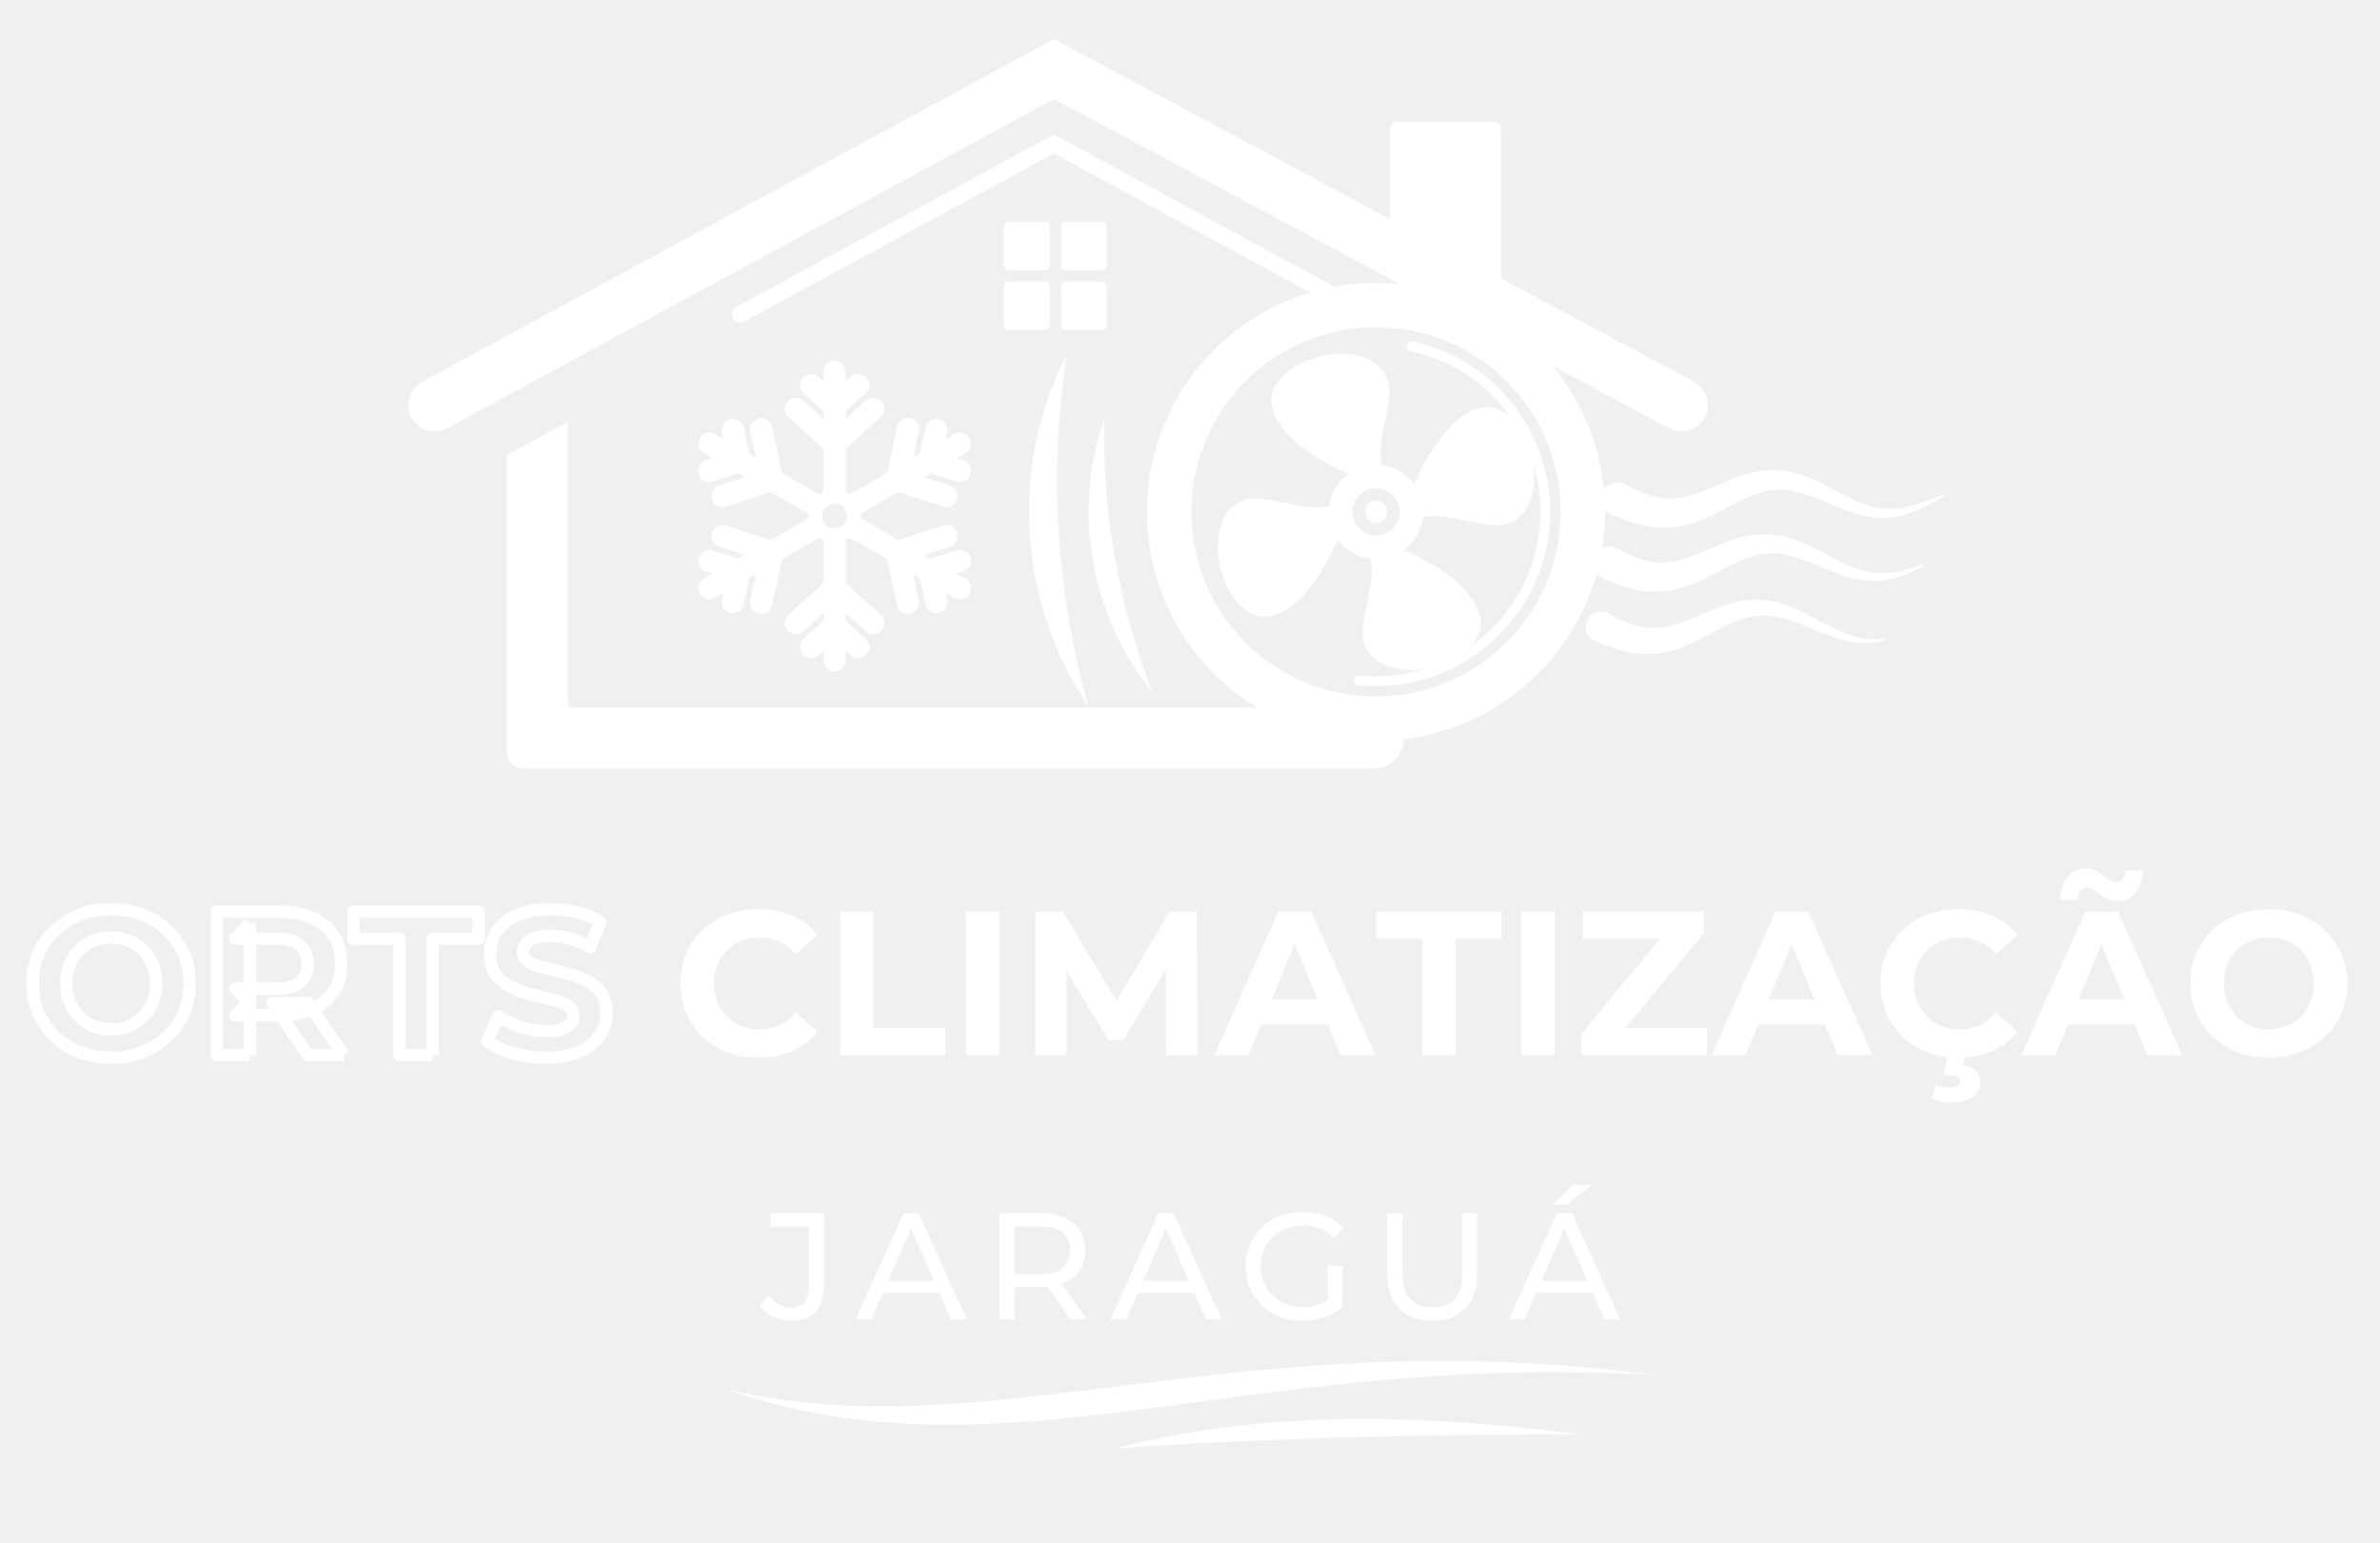
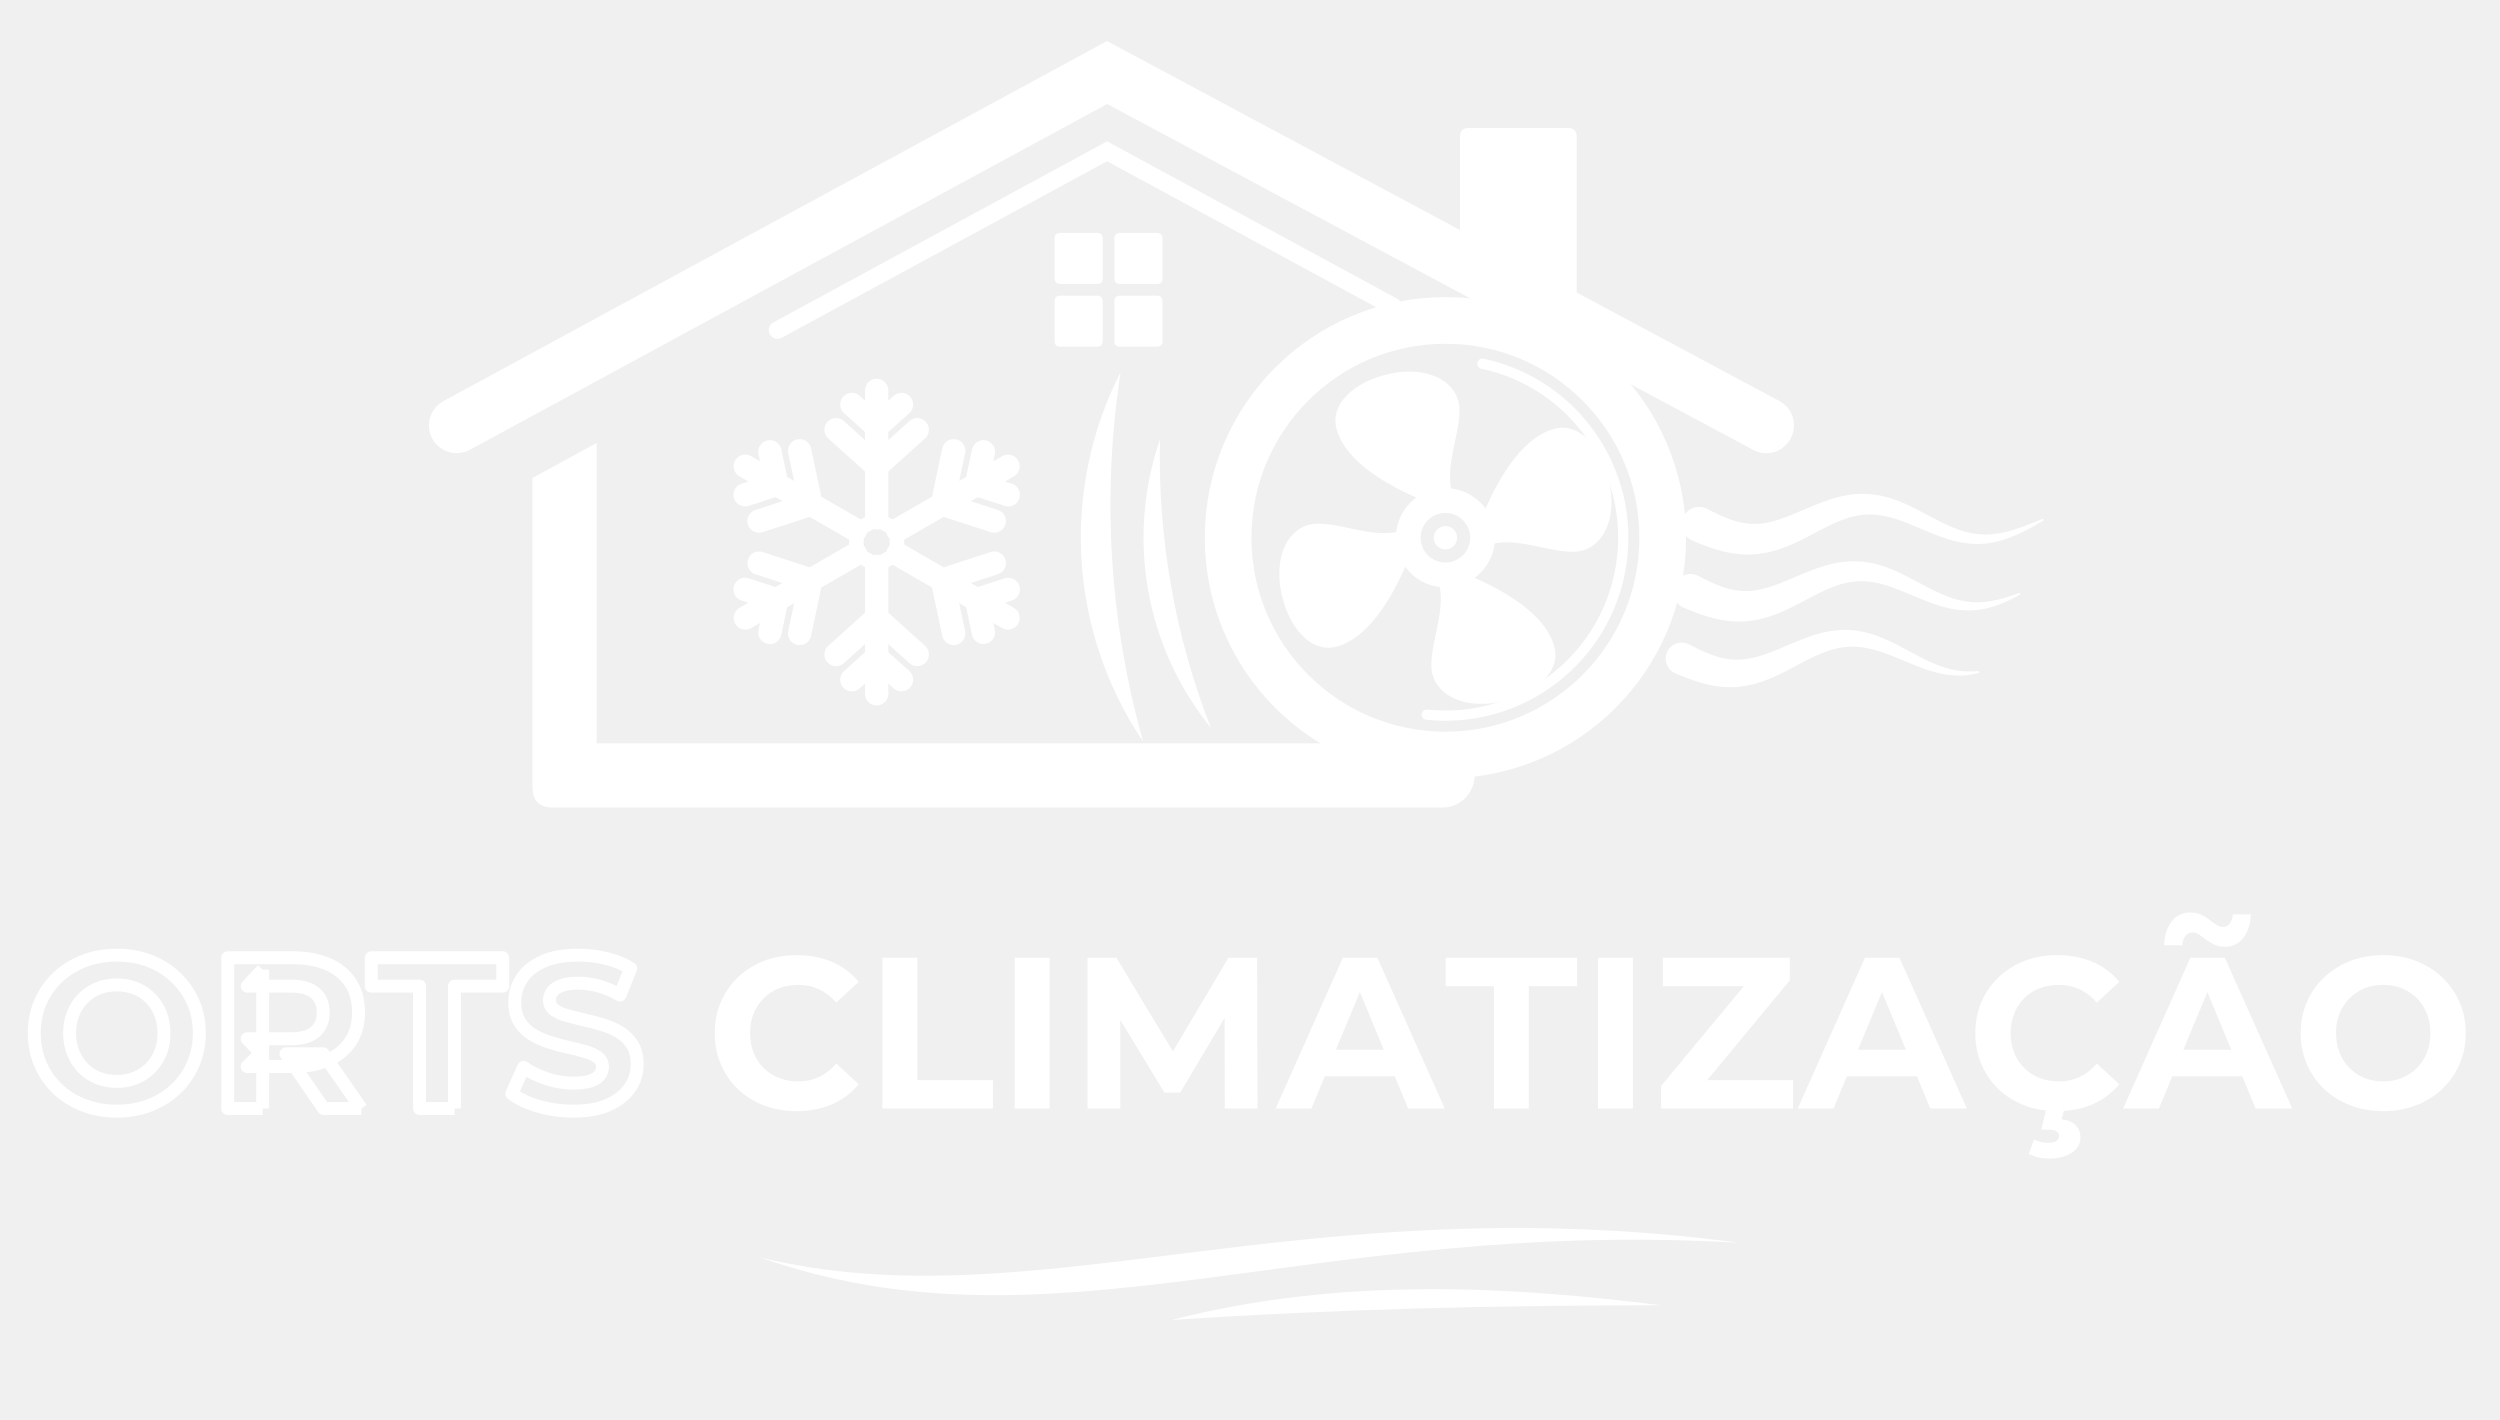
- <svg xmlns="http://www.w3.org/2000/svg" viewBox="0 0 1160.2 752.06" width="1160.2" height="752.06" role="img" aria-label="ORTS Climatização Jaraguá">
+ <svg xmlns="http://www.w3.org/2000/svg" viewBox="0 0 1160.2 658.65" width="1160.2" height="658.65" role="img" aria-label="ORTS Climatização">
  <g transform="translate(197.04 12) scale(0.67678) translate(-62 -42)">
    <g fill="none" stroke="#FFFFFF" stroke-linecap="round" stroke-linejoin="miter" stroke-miterlimit="4">
      <path d="M84,316 L530,74 L982,316" stroke-width="38" />
      <path d="M304,250.63 L530,128 L726,234.35" stroke="#FFFFFF" stroke-width="12" />
      <circle cx="762" cy="393" r="149" stroke-width="32" />
      <path d="M787.37,273.67 A122,122 0 0 1 749.25,514.33" stroke="#FFFFFF" stroke-width="7" />
      <path d="M372,379.36 L372,292 M372,344 L344.18,318.95 M372,344 L399.82,318.95 M372,316.96 L355,301.65 M372,316.96 L389,301.65 M386.41,387.68 L462.07,344 M417.03,370 L424.82,333.38 M417.03,370 L452.64,381.57 M440.45,356.48 L445.21,334.1 M440.45,356.48 L462.21,363.55 M386.41,404.32 L462.07,448 M417.03,422 L452.64,410.43 M417.03,422 L424.82,458.62 M440.45,435.52 L462.21,428.45 M440.45,435.52 L445.21,457.9 M372,412.64 L372,500 M372,448 L399.82,473.05 M372,448 L344.18,473.05 M372,475.04 L389,490.35 M372,475.04 L355,490.35 M357.59,404.32 L281.93,448 M326.97,422 L319.18,458.62 M326.97,422 L291.36,410.43 M303.55,435.52 L298.79,457.9 M303.55,435.52 L281.79,428.45 M357.59,387.68 L281.93,344 M326.97,370 L291.36,381.57 M326.97,370 L319.18,333.38 M303.55,356.48 L281.79,363.55 M303.55,356.48 L298.79,334.1" stroke="#FFFFFF" stroke-width="16" />
      <path d="M372,380 L385.86,388 L385.86,404 L372,412 L358.14,404 L358.14,388 Z" stroke="#FFFFFF" stroke-width="10" stroke-linejoin="round" />
    </g>
    <g fill="#FFFFFF">
      <path d="M772,118 Q772,112 778,112 L846,112 Q852,112 852,118 L852,248.72 L772,205.31 Z" />
      <path d="M136,352 L180,328 L180,534 L760,534 A22,22 0 0 1 760,578 L150,578 Q136,578 136,564 Z" />
      <path d="M498,184 H523 Q527,184 527,188 V215 Q527,219 523,219 H498 Q494,219 494,215 V188 Q494,184 498,184 Z M539,184 H564 Q568,184 568,188 V215 Q568,219 564,219 H539 Q535,219 535,215 V188 Q535,184 539,184 Z M498,227 H523 Q527,227 527,231 V258 Q527,262 523,262 H498 Q494,262 494,258 V231 Q494,227 498,227 Z M539,227 H564 Q568,227 568,231 V258 Q568,262 564,262 H539 Q535,262 535,258 V231 Q535,227 539,227 Z" />
    </g>
    <g fill="#FFFFFF">
      <path d="M-6,-30 C-30,-48 -60,-76 -60,-104 C-60,-126 -32,-138 -2,-134 C26,-130 42,-112 36,-92 C30,-72 14,-54 14,-32 Z" transform="translate(762 393) rotate(-15) scale(0.88)" />
      <path d="M-6,-30 C-30,-48 -60,-76 -60,-104 C-60,-126 -32,-138 -2,-134 C26,-130 42,-112 36,-92 C30,-72 14,-54 14,-32 Z" transform="translate(762 393) rotate(75) scale(0.88)" />
      <path d="M-6,-30 C-30,-48 -60,-76 -60,-104 C-60,-126 -32,-138 -2,-134 C26,-130 42,-112 36,-92 C30,-72 14,-54 14,-32 Z" transform="translate(762 393) rotate(165) scale(0.88)" />
      <path d="M-6,-30 C-30,-48 -60,-76 -60,-104 C-60,-126 -32,-138 -2,-134 C26,-130 42,-112 36,-92 C30,-72 14,-54 14,-32 Z" transform="translate(762 393) rotate(255) scale(0.88)" />
      <path d="M728,393 a34,34 0 1 0 68,0 a34,34 0 1 0 -68,0 Z M745,393 a17,17 0 1 1 34,0 a17,17 0 1 1 -34,0 Z M754,393 a8,8 0 1 0 16,0 a8,8 0 1 0 -16,0 Z" fill-rule="evenodd" />
    </g>
    <path d="M554.74,532.8 A250,250 0 0 1 539.25,279.5 A599.01,599.01 0 0 0 554.74,532.8 Z M601.13,523.27 A207,207 0 0 1 566.28,325.61 A510.88,510.88 0 0 0 601.13,523.27 Z" fill="#FFFFFF" />
    <path d="M941.12,373.02 L945.74,375.38 L950.21,377.51 L954.52,379.38 L958.7,380.92 L962.75,382.11 L966.72,382.95 L970.64,383.42 L974.59,383.53 L978.63,383.26 L982.79,382.62 L987.11,381.61 L991.59,380.25 L996.23,378.59 L1001.01,376.67 L1005.93,374.59 L1010.96,372.43 L1016.11,370.29 L1021.37,368.26 L1026.73,366.43 L1032.18,364.9 L1037.71,363.76 L1043.29,363.07 L1048.88,362.88 L1054.45,363.2 L1059.95,364.04 L1065.35,365.34 L1070.63,367.05 L1075.8,369.1 L1080.86,371.4 L1085.83,373.87 L1090.7,376.42 L1095.51,378.97 L1100.24,381.43 L1104.93,383.73 L1109.56,385.79 L1114.15,387.55 L1118.72,388.96 L1123.28,390 L1127.86,390.62 L1132.48,390.83 L1137.17,390.6 L1141.92,389.96 L1146.74,388.93 L1151.64,387.55 L1156.59,385.88 L1161.6,384 L1166.64,382.01 L1171.74,380.05 L1172.26,381.14 L1167.52,383.86 L1162.74,386.48 L1157.91,388.97 L1153.03,391.26 L1148.09,393.26 L1143.08,394.92 L1138,396.18 L1132.85,396.99 L1127.64,397.31 L1122.38,397.15 L1117.11,396.51 L1111.85,395.44 L1106.61,393.99 L1101.41,392.23 L1096.26,390.26 L1091.16,388.16 L1086.13,386.02 L1081.17,383.95 L1076.3,382.03 L1071.53,380.35 L1066.87,378.96 L1062.32,377.93 L1057.88,377.28 L1053.55,377.02 L1049.28,377.17 L1045.04,377.7 L1040.79,378.62 L1036.49,379.92 L1032.11,381.56 L1027.63,383.51 L1023.06,385.72 L1018.37,388.13 L1013.57,390.65 L1008.66,393.2 L1003.61,395.7 L998.41,398.05 L993.06,400.16 L987.54,401.94 L981.87,403.31 L976.07,404.2 L970.19,404.56 L964.28,404.36 L958.41,403.64 L952.63,402.45 L946.98,400.87 L941.46,398.99 L936.09,396.91 L930.88,394.73 A12,12 0 0 1 941.12,373.02 Z M935.12,419.02 L939.54,421.29 L943.83,423.36 L947.98,425.18 L951.99,426.71 L955.89,427.93 L959.71,428.82 L963.48,429.38 L967.25,429.6 L971.09,429.49 L975.03,429.03 L979.1,428.22 L983.33,427.09 L987.7,425.65 L992.21,423.95 L996.84,422.05 L1001.6,420.03 L1006.46,417.97 L1011.42,415.94 L1016.47,414.04 L1021.61,412.35 L1026.84,410.94 L1032.13,409.9 L1037.46,409.27 L1042.8,409.1 L1048.11,409.41 L1053.36,410.18 L1058.52,411.38 L1063.58,412.97 L1068.53,414.87 L1073.39,417.03 L1078.15,419.36 L1082.84,421.8 L1087.46,424.26 L1092.02,426.68 L1096.53,428.98 L1100.99,431.09 L1105.42,432.96 L1109.83,434.54 L1114.23,435.78 L1118.64,436.67 L1123.07,437.18 L1127.55,437.29 L1132.09,437.02 L1136.69,436.36 L1141.37,435.35 L1146.1,434.03 L1150.89,432.47 L1155.75,430.77 L1156.25,431.87 L1151.69,434.35 L1147.07,436.59 L1142.38,438.55 L1137.64,440.21 L1132.83,441.49 L1127.95,442.37 L1123.01,442.82 L1118.03,442.81 L1113.02,442.37 L1108,441.51 L1102.99,440.28 L1098.01,438.75 L1093.06,436.97 L1088.15,435.03 L1083.29,433 L1078.49,430.98 L1073.77,429.05 L1069.11,427.28 L1064.55,425.74 L1060.09,424.48 L1055.73,423.56 L1051.48,422.99 L1047.31,422.78 L1043.2,422.94 L1039.13,423.47 L1035.04,424.35 L1030.91,425.57 L1026.72,427.11 L1022.45,428.95 L1018.08,431.03 L1013.63,433.3 L1009.07,435.7 L1004.41,438.15 L999.63,440.58 L994.72,442.91 L989.67,445.05 L984.48,446.94 L979.14,448.49 L973.66,449.63 L968.08,450.31 L962.44,450.49 L956.79,450.18 L951.19,449.39 L945.67,448.18 L940.27,446.62 L935.01,444.81 L929.87,442.81 L924.88,440.73 A12,12 0 0 1 935.12,419.02 Z M928.69,465.93 L932.71,467.99 L936.62,469.9 L940.42,471.62 L944.14,473.11 L947.76,474.36 L951.3,475.34 L954.8,476.04 L958.28,476.47 L961.77,476.63 L965.32,476.49 L968.95,476.08 L972.68,475.37 L976.52,474.4 L980.47,473.17 L984.53,471.71 L988.68,470.08 L992.92,468.31 L997.24,466.47 L1001.64,464.61 L1006.11,462.81 L1010.64,461.11 L1015.24,459.58 L1019.89,458.28 L1024.58,457.25 L1029.31,456.56 L1034.05,456.21 L1038.77,456.25 L1043.46,456.67 L1048.1,457.45 L1052.67,458.57 L1057.17,460 L1061.59,461.7 L1065.94,463.6 L1070.22,465.67 L1074.45,467.84 L1078.64,470.07 L1082.78,472.29 L1086.89,474.46 L1090.97,476.53 L1095.03,478.43 L1099.08,480.14 L1103.12,481.62 L1107.16,482.83 L1111.23,483.75 L1115.32,484.37 L1119.45,484.67 L1123.64,484.66 L1127.89,484.39 L1128.11,485.57 L1123.86,486.62 L1119.55,487.26 L1115.18,487.53 L1110.77,487.44 L1106.34,486.99 L1101.88,486.21 L1097.42,485.13 L1092.97,483.79 L1088.53,482.24 L1084.11,480.54 L1079.72,478.75 L1075.36,476.93 L1071.05,475.14 L1066.78,473.44 L1062.56,471.88 L1058.41,470.52 L1054.33,469.39 L1050.33,468.54 L1046.4,467.97 L1042.54,467.71 L1038.73,467.75 L1034.95,468.1 L1031.19,468.74 L1027.42,469.67 L1023.61,470.88 L1019.76,472.35 L1015.86,474.05 L1011.89,475.94 L1007.86,477.99 L1003.76,480.15 L999.58,482.36 L995.32,484.56 L990.97,486.71 L986.53,488.75 L981.98,490.61 L977.32,492.24 L972.55,493.58 L967.68,494.6 L962.73,495.24 L957.72,495.48 L952.7,495.32 L947.7,494.77 L942.74,493.87 L937.86,492.65 L933.08,491.17 L928.38,489.5 L923.79,487.7 L919.31,485.83 A11,11 0 0 1 928.69,465.93 Z" fill="#FFFFFF" />
  </g>
  <mask id="orts-o4" maskUnits="userSpaceOnUse" x="-10000" y="-10000" width="20000" height="20000">
    <rect x="-10000" y="-10000" width="20000" height="20000" fill="#fff" />
    <path d="M42.3 1.2L42.3 1.2Q34 1.2 26.95 -1.5Q19.9 -4.2 14.75 -9.1Q9.6 -14 6.75 -20.6Q3.9 -27.2 3.9 -35L3.9 -35Q3.9 -42.8 6.75 -49.4Q9.6 -56 14.8 -60.9Q20 -65.8 27 -68.5Q34 -71.2 42.2 -71.2L42.2 -71.2Q50.5 -71.2 57.45 -68.5Q64.4 -65.8 69.55 -60.9Q74.7 -56 77.6 -49.45Q80.5 -42.9 80.5 -35L80.5 -35Q80.5 -27.2 77.6 -20.55Q74.7 -13.9 69.55 -9.05Q64.4 -4.2 57.45 -1.5Q50.5 1.2 42.3 1.2M42.2 -12.6L42.2 -12.6Q46.9 -12.6 50.85 -14.2Q54.8 -15.8 57.8 -18.8Q60.8 -21.8 62.45 -25.9Q64.1 -30 64.1 -35L64.1 -35Q64.1 -40 62.45 -44.1Q60.8 -48.2 57.85 -51.2Q54.9 -54.2 50.9 -55.8Q46.9 -57.4 42.2 -57.4L42.2 -57.4Q37.5 -57.4 33.55 -55.8Q29.6 -54.2 26.6 -51.2Q23.6 -48.2 21.95 -44.1Q20.3 -40 20.3 -35L20.3 -35Q20.3 -30.1 21.95 -25.95Q23.6 -21.8 26.55 -18.8Q29.5 -15.8 33.5 -14.2Q37.5 -12.6 42.2 -12.6 M109.9 0L93.7 0L93.7 -70L123.6 -70Q138.2 -70 146.3 -63.25Q154.4 -56.5 154.4 -44.6L154.4 -44.6Q154.4 -36.8 150.7 -31.15Q147 -25.5 140.2 -22.5Q133.4 -19.5 124 -19.5L124 -19.5L102.7 -19.5L109.9 -26.6L109.9 0M155.7 0L138.2 0L120.7 -25.4L138 -25.4L155.7 0M109.9 -64.5L109.9 -24.8L102.7 -32.4L123.1 -32.4Q130.6 -32.4 134.3 -35.65Q138 -38.9 138 -44.6L138 -44.6Q138 -50.4 134.3 -53.6Q130.6 -56.8 123.1 -56.8L123.1 -56.8L102.7 -56.8L109.9 -64.5 M198.9 0L182.7 0L182.7 -56.8L160.3 -56.8L160.3 -70L221.3 -70L221.3 -56.8L198.9 -56.8L198.9 0 M254 1.2L254 1.2Q245.6 1.2 237.9 -1.05Q230.2 -3.3 225.5 -6.9L225.5 -6.9L231 -19.1Q235.5 -15.9 241.65 -13.85Q247.8 -11.8 254.1 -11.8L254.1 -11.8Q258.9 -11.8 261.85 -12.75Q264.8 -13.7 266.2 -15.4Q267.6 -17.1 267.6 -19.3L267.6 -19.3Q267.6 -22.1 265.4 -23.75Q263.2 -25.4 259.6 -26.45Q256 -27.5 251.65 -28.45Q247.3 -29.4 242.95 -30.8Q238.6 -32.2 235 -34.4Q231.4 -36.6 229.15 -40.2Q226.9 -43.8 226.9 -49.4L226.9 -49.4Q226.9 -55.4 230.15 -60.35Q233.4 -65.3 239.95 -68.25Q246.5 -71.2 256.4 -71.2L256.4 -71.2Q263 -71.2 269.4 -69.65Q275.8 -68.1 280.7 -65L280.7 -65L275.7 -52.7Q270.8 -55.5 265.9 -56.85Q261 -58.2 256.3 -58.2L256.3 -58.2Q251.6 -58.2 248.6 -57.1Q245.6 -56 244.3 -54.25Q243 -52.5 243 -50.2L243 -50.2Q243 -47.5 245.2 -45.85Q247.4 -44.2 251 -43.2Q254.6 -42.2 258.95 -41.2Q263.3 -40.2 267.65 -38.9Q272 -37.6 275.6 -35.4Q279.2 -33.2 281.45 -29.6Q283.7 -26 283.7 -20.5L283.7 -20.5Q283.7 -14.6 280.4 -9.7Q277.1 -4.8 270.55 -1.8Q264 1.2 254 1.2 " transform="translate(12 514.46)" fill="#000" />
  </mask>
  <path d="M42.3 1.2L42.3 1.2Q34 1.2 26.95 -1.5Q19.9 -4.2 14.75 -9.1Q9.6 -14 6.75 -20.6Q3.9 -27.2 3.9 -35L3.9 -35Q3.9 -42.8 6.75 -49.4Q9.6 -56 14.8 -60.9Q20 -65.8 27 -68.5Q34 -71.2 42.2 -71.2L42.2 -71.2Q50.5 -71.2 57.45 -68.5Q64.4 -65.8 69.55 -60.9Q74.7 -56 77.6 -49.45Q80.5 -42.9 80.5 -35L80.5 -35Q80.5 -27.2 77.6 -20.55Q74.7 -13.9 69.55 -9.05Q64.4 -4.2 57.45 -1.5Q50.5 1.2 42.3 1.2M42.2 -12.6L42.2 -12.6Q46.9 -12.6 50.85 -14.2Q54.8 -15.8 57.8 -18.8Q60.8 -21.8 62.45 -25.9Q64.1 -30 64.1 -35L64.1 -35Q64.1 -40 62.45 -44.1Q60.8 -48.2 57.85 -51.2Q54.9 -54.2 50.9 -55.8Q46.9 -57.4 42.2 -57.4L42.2 -57.4Q37.5 -57.4 33.55 -55.8Q29.6 -54.2 26.6 -51.2Q23.6 -48.2 21.95 -44.1Q20.3 -40 20.3 -35L20.3 -35Q20.3 -30.1 21.95 -25.95Q23.6 -21.8 26.55 -18.8Q29.5 -15.8 33.5 -14.2Q37.5 -12.6 42.2 -12.6 M109.9 0L93.7 0L93.7 -70L123.6 -70Q138.2 -70 146.3 -63.25Q154.4 -56.5 154.4 -44.6L154.4 -44.6Q154.4 -36.8 150.7 -31.15Q147 -25.5 140.2 -22.5Q133.4 -19.5 124 -19.5L124 -19.5L102.7 -19.5L109.9 -26.6L109.9 0M155.7 0L138.2 0L120.7 -25.4L138 -25.4L155.7 0M109.9 -64.5L109.9 -24.8L102.7 -32.4L123.1 -32.4Q130.6 -32.4 134.3 -35.65Q138 -38.9 138 -44.6L138 -44.6Q138 -50.4 134.3 -53.6Q130.6 -56.8 123.1 -56.8L123.1 -56.8L102.7 -56.8L109.9 -64.5 M198.9 0L182.7 0L182.7 -56.8L160.3 -56.8L160.3 -70L221.3 -70L221.3 -56.8L198.9 -56.8L198.9 0 M254 1.2L254 1.2Q245.6 1.2 237.9 -1.05Q230.2 -3.3 225.5 -6.9L225.5 -6.9L231 -19.1Q235.5 -15.9 241.65 -13.85Q247.8 -11.8 254.1 -11.8L254.1 -11.8Q258.9 -11.8 261.85 -12.75Q264.8 -13.7 266.2 -15.4Q267.6 -17.1 267.6 -19.3L267.6 -19.3Q267.6 -22.1 265.4 -23.75Q263.2 -25.4 259.6 -26.45Q256 -27.5 251.65 -28.45Q247.3 -29.4 242.95 -30.8Q238.6 -32.2 235 -34.4Q231.4 -36.6 229.15 -40.2Q226.9 -43.8 226.9 -49.4L226.9 -49.4Q226.9 -55.4 230.15 -60.35Q233.4 -65.3 239.95 -68.25Q246.5 -71.2 256.4 -71.2L256.4 -71.2Q263 -71.2 269.4 -69.65Q275.8 -68.1 280.7 -65L280.7 -65L275.7 -52.7Q270.8 -55.5 265.9 -56.85Q261 -58.2 256.3 -58.2L256.3 -58.2Q251.6 -58.2 248.6 -57.1Q245.6 -56 244.3 -54.25Q243 -52.5 243 -50.2L243 -50.2Q243 -47.5 245.2 -45.85Q247.4 -44.2 251 -43.2Q254.6 -42.2 258.95 -41.2Q263.3 -40.2 267.65 -38.9Q272 -37.6 275.6 -35.4Q279.2 -33.2 281.45 -29.6Q283.7 -26 283.7 -20.5L283.7 -20.5Q283.7 -14.6 280.4 -9.7Q277.1 -4.8 270.55 -1.8Q264 1.2 254 1.2 " transform="translate(12 514.46)" fill="none" stroke="#FFFFFF" stroke-width="6" stroke-linejoin="round" mask="url(#orts-o4)" />
  <path d="M41.8 1.2L41.8 1.2Q33.7 1.2 26.75 -1.45Q19.8 -4.1 14.7 -9Q9.6 -13.9 6.75 -20.5Q3.9 -27.1 3.9 -35L3.9 -35Q3.9 -42.9 6.75 -49.5Q9.6 -56.1 14.75 -61Q19.9 -65.9 26.8 -68.55Q33.7 -71.2 41.9 -71.2L41.9 -71.2Q51 -71.2 58.35 -68.05Q65.7 -64.9 70.7 -58.8L70.7 -58.8L60.3 -49.2Q56.7 -53.3 52.3 -55.35Q47.9 -57.4 42.7 -57.4L42.7 -57.4Q37.8 -57.4 33.7 -55.8Q29.6 -54.2 26.6 -51.2Q23.6 -48.2 21.95 -44.1Q20.3 -40 20.3 -35L20.3 -35Q20.3 -30 21.95 -25.9Q23.6 -21.8 26.6 -18.8Q29.6 -15.8 33.7 -14.2Q37.8 -12.6 42.7 -12.6L42.7 -12.6Q47.9 -12.6 52.3 -14.65Q56.7 -16.7 60.3 -20.9L60.3 -20.9L70.7 -11.3Q65.7 -5.2 58.35 -2Q51 1.2 41.8 1.2 M133 0L81.7 0L81.7 -70L97.9 -70L97.9 -13.2L133 -13.2L133 0 M159.3 0L143.1 0L143.1 -70L159.3 -70L159.3 0 M192.1 0L176.9 0L176.9 -70L190.3 -70L220.1 -20.6L213 -20.6L242.3 -70L255.6 -70L255.8 0L240.6 0L240.5 -46.7L243.3 -46.7L219.9 -7.4L212.6 -7.4L188.7 -46.7L192.1 -46.7L192.1 0 M280.8 0L264.2 0L295.4 -70L311.4 -70L342.7 0L325.7 0L300.1 -61.8L306.5 -61.8L280.8 0M324.5 -15L279.8 -15L284.1 -27.3L320.1 -27.3L324.5 -15 M381.7 0L365.5 0L365.5 -56.8L343.1 -56.8L343.1 -70L404.1 -70L404.1 -56.8L381.7 -56.8L381.7 0 M430 0L413.8 0L413.8 -70L430 -70L430 0 M504.3 0L443.1 0L443.1 -10.5L486.4 -62.7L488.4 -56.8L443.9 -56.8L443.9 -70L502.8 -70L502.8 -59.5L459.6 -7.3L457.6 -13.2L504.3 -13.2L504.3 0 M523.1 0L506.5 0L537.7 -70L553.7 -70L585 0L568 0L542.4 -61.8L548.8 -61.8L523.1 0M566.8 -15L522.1 -15L526.4 -27.3L562.4 -27.3L566.8 -15 M626.8 1.2L626.8 1.2Q618.7 1.2 611.75 -1.45Q604.8 -4.1 599.7 -9Q594.6 -13.9 591.75 -20.5Q588.9 -27.1 588.9 -35L588.9 -35Q588.9 -42.9 591.75 -49.5Q594.6 -56.1 599.75 -61Q604.9 -65.9 611.8 -68.55Q618.7 -71.2 626.9 -71.2L626.9 -71.2Q636 -71.2 643.35 -68.05Q650.7 -64.9 655.7 -58.8L655.7 -58.8L645.3 -49.2Q641.7 -53.3 637.3 -55.35Q632.9 -57.4 627.7 -57.4L627.7 -57.4Q622.8 -57.4 618.7 -55.8Q614.6 -54.2 611.6 -51.2Q608.6 -48.2 606.95 -44.1Q605.3 -40 605.3 -35L605.3 -35Q605.3 -30 606.95 -25.9Q608.6 -21.8 611.6 -18.8Q614.6 -15.8 618.7 -14.2Q622.8 -12.6 627.7 -12.6L627.7 -12.6Q632.9 -12.6 637.3 -14.65Q641.7 -16.7 645.3 -20.9L645.3 -20.9L655.7 -11.3Q650.7 -5.2 643.35 -2Q636 1.2 626.8 1.2M623 23.2L623 23.2Q620.4 23.2 617.95 22.6Q615.5 22 613.7 21.1L613.7 21.1L616.1 14.4Q617.6 15.1 619.2 15.5Q620.8 15.9 622.6 15.9L622.6 15.9Q625.4 15.9 626.6 15Q627.8 14.1 627.8 12.7L627.8 12.7Q627.8 11.4 626.65 10.6Q625.5 9.8 622.9 9.8L622.9 9.8L619.5 9.8L622.1 -0.8L630.4 -0.8L629 5Q633.5 5.5 635.6 7.85Q637.7 10.2 637.7 13.3L637.7 13.3Q637.7 17.8 633.7 20.5Q629.7 23.2 623 23.2 M674.1 0L657.5 0L688.7 -70L704.7 -70L736 0L719 0L693.4 -61.8L699.8 -61.8L674.1 0M717.8 -15L673.1 -15L677.4 -27.3L713.4 -27.3L717.8 -15M704.7 -75.1L704.7 -75.1Q701.9 -75.1 699.8 -76.1Q697.7 -77.1 696 -78.4Q694.3 -79.7 692.8 -80.7Q691.3 -81.7 689.7 -81.7L689.7 -81.7Q687.6 -81.7 686.35 -80.05Q685.1 -78.4 685 -75.8L685 -75.8L676.6 -75.8Q676.7 -82.5 679.95 -86.75Q683.2 -91 688.7 -91L688.7 -91Q691.5 -91 693.65 -90Q695.8 -89 697.45 -87.7Q699.1 -86.4 700.65 -85.35Q702.2 -84.3 703.8 -84.3L703.8 -84.3Q705.9 -84.3 707.1 -86Q708.3 -87.7 708.4 -90.1L708.4 -90.1L716.7 -90.1Q716.6 -83.6 713.4 -79.35Q710.2 -75.1 704.7 -75.1 M778.3 1.2L778.3 1.2Q770 1.2 762.95 -1.5Q755.9 -4.2 750.75 -9.1Q745.6 -14 742.75 -20.6Q739.9 -27.2 739.9 -35L739.9 -35Q739.9 -42.8 742.75 -49.4Q745.6 -56 750.8 -60.9Q756 -65.8 763 -68.5Q770 -71.2 778.2 -71.2L778.2 -71.2Q786.5 -71.2 793.45 -68.5Q800.4 -65.8 805.55 -60.9Q810.7 -56 813.6 -49.45Q816.5 -42.9 816.5 -35L816.5 -35Q816.5 -27.2 813.6 -20.55Q810.7 -13.9 805.55 -9.05Q800.4 -4.2 793.45 -1.5Q786.5 1.2 778.3 1.2M778.2 -12.6L778.2 -12.6Q782.9 -12.6 786.85 -14.2Q790.8 -15.8 793.8 -18.8Q796.8 -21.8 798.45 -25.9Q800.1 -30 800.1 -35L800.1 -35Q800.1 -40 798.45 -44.1Q796.8 -48.2 793.85 -51.2Q790.9 -54.2 786.9 -55.8Q782.9 -57.4 778.2 -57.4L778.2 -57.4Q773.5 -57.4 769.55 -55.8Q765.6 -54.2 762.6 -51.2Q759.6 -48.2 757.95 -44.1Q756.3 -40 756.3 -35L756.3 -35Q756.3 -30.1 757.95 -25.95Q759.6 -21.8 762.55 -18.8Q765.5 -15.8 769.5 -14.2Q773.5 -12.6 778.2 -12.6" transform="translate(327.8 514.46)" fill="#FFFFFF" />
-   <path d="M14.43 0.59L14.43 0.59Q9.84 0.59 5.85 -1.33Q1.85 -3.26 -0.67 -6.88L-0.67 -6.88L3.63 -11.91Q5.77 -8.95 8.47 -7.36Q11.17 -5.77 14.43 -5.77L14.43 -5.77Q23.31 -5.77 23.31 -16.28L23.31 -16.28L23.31 -45.36L4.59 -45.36L4.59 -51.8L30.64 -51.8L30.64 -16.65Q30.64 -7.99 26.53 -3.7Q22.42 0.59 14.43 0.59 M53.65 0L46.03 0L69.49 -51.8L76.81 -51.8L100.34 0L92.57 0L71.63 -47.66L74.59 -47.66L53.65 0M89.32 -12.95L56.02 -12.95L58.02 -18.87L87.17 -18.87L89.32 -12.95 M123.58 0L116.18 0L116.18 -51.8L136.38 -51.8Q146.45 -51.8 152.22 -47.03Q157.99 -42.25 157.99 -33.74L157.99 -33.74Q157.99 -28.12 155.4 -24.09Q152.81 -20.05 148 -17.91Q143.19 -15.76 136.38 -15.76L136.38 -15.76L120.25 -15.76L123.58 -19.17L123.58 0M158.88 0L150.81 0L137.64 -18.8L145.56 -18.8L158.88 0M123.58 -49.06L123.58 -18.43L120.25 -22.05L136.16 -22.05Q143.26 -22.05 146.93 -25.12Q150.59 -28.19 150.59 -33.74L150.59 -33.74Q150.59 -39.29 146.93 -42.33Q143.26 -45.36 136.16 -45.36L136.16 -45.36L120.25 -45.36L123.58 -49.06 M177.9 0L170.27 0L193.73 -51.8L201.06 -51.8L224.59 0L216.82 0L195.88 -47.66L198.84 -47.66L177.9 0M213.56 -12.95L180.26 -12.95L182.26 -18.87L211.42 -18.87L213.56 -12.95 M263.81 0.59L263.81 0.59Q257.82 0.59 252.78 -1.37Q247.75 -3.33 244.05 -6.92Q240.35 -10.51 238.28 -15.32Q236.21 -20.13 236.21 -25.9L236.21 -25.9Q236.21 -31.67 238.28 -36.48Q240.35 -41.29 244.09 -44.88Q247.83 -48.47 252.86 -50.43Q257.89 -52.39 263.96 -52.39L263.96 -52.39Q270.1 -52.39 275.21 -50.39Q280.31 -48.4 283.86 -44.4L283.86 -44.4L279.28 -39.81Q276.09 -42.92 272.36 -44.36Q268.62 -45.81 264.25 -45.81L264.25 -45.81Q259.81 -45.81 256 -44.33Q252.19 -42.85 249.42 -40.18Q246.64 -37.52 245.13 -33.85Q243.61 -30.19 243.61 -25.9L243.61 -25.9Q243.61 -21.68 245.13 -18.02Q246.64 -14.36 249.42 -11.65Q252.19 -8.95 255.97 -7.47Q259.74 -5.99 264.18 -5.99L264.18 -5.99Q268.32 -5.99 272.14 -7.29Q275.95 -8.58 279.2 -11.62L279.2 -11.62L283.42 -5.99Q279.57 -2.74 274.43 -1.07Q269.29 0.59 263.81 0.59M283.42 -26.2L283.42 -5.99L276.32 -6.96L276.32 -26.2L283.42 -26.2 M327.15 0.59L327.15 0.59Q316.94 0.59 311.1 -5.25Q305.25 -11.1 305.25 -22.35L305.25 -22.35L305.25 -51.8L312.65 -51.8L312.65 -22.64Q312.65 -13.99 316.46 -9.99Q320.27 -5.99 327.23 -5.99L327.23 -5.99Q334.26 -5.99 338.07 -9.99Q341.88 -13.99 341.88 -22.64L341.88 -22.64L341.88 -51.8L349.06 -51.8L349.06 -22.35Q349.06 -11.1 343.25 -5.25Q337.44 0.59 327.15 0.59 M372.15 0L364.52 0L387.98 -51.8L395.31 -51.8L418.84 0L411.07 0L390.13 -47.66L393.09 -47.66L372.15 0M407.81 -12.95L374.51 -12.95L376.51 -18.87L405.67 -18.87L407.81 -12.95M392.79 -56.02L386.13 -56.02L396.2 -65.64L405.22 -65.64L392.79 -56.02" transform="translate(371.01 643.3)" fill="#FFFFFF" />
-   <path d="M353.57,677.19 C480.43,707.78 602.75,643.21 806.63,670.4 C607.28,658.51 489.49,724.77 353.57,677.19 Z" fill="#FFFFFF" />
-   <path d="M543.85,706.08 C623.14,685.69 702.43,690.79 770.39,699.28 C693.37,699.28 620.88,700.98 543.85,706.08 Z" fill="#FFFFFF" />
+   <path d="M352.86,583.59 C480.11,614.27 602.82,549.51 807.34,576.78 C607.37,564.85 489.2,631.31 352.86,583.59 Z" fill="#FFFFFF" />
+   <path d="M543.74,612.57 C623.28,592.11 702.81,597.23 770.98,605.75 C693.72,605.75 621,607.45 543.74,612.57 Z" fill="#FFFFFF" />
</svg>
